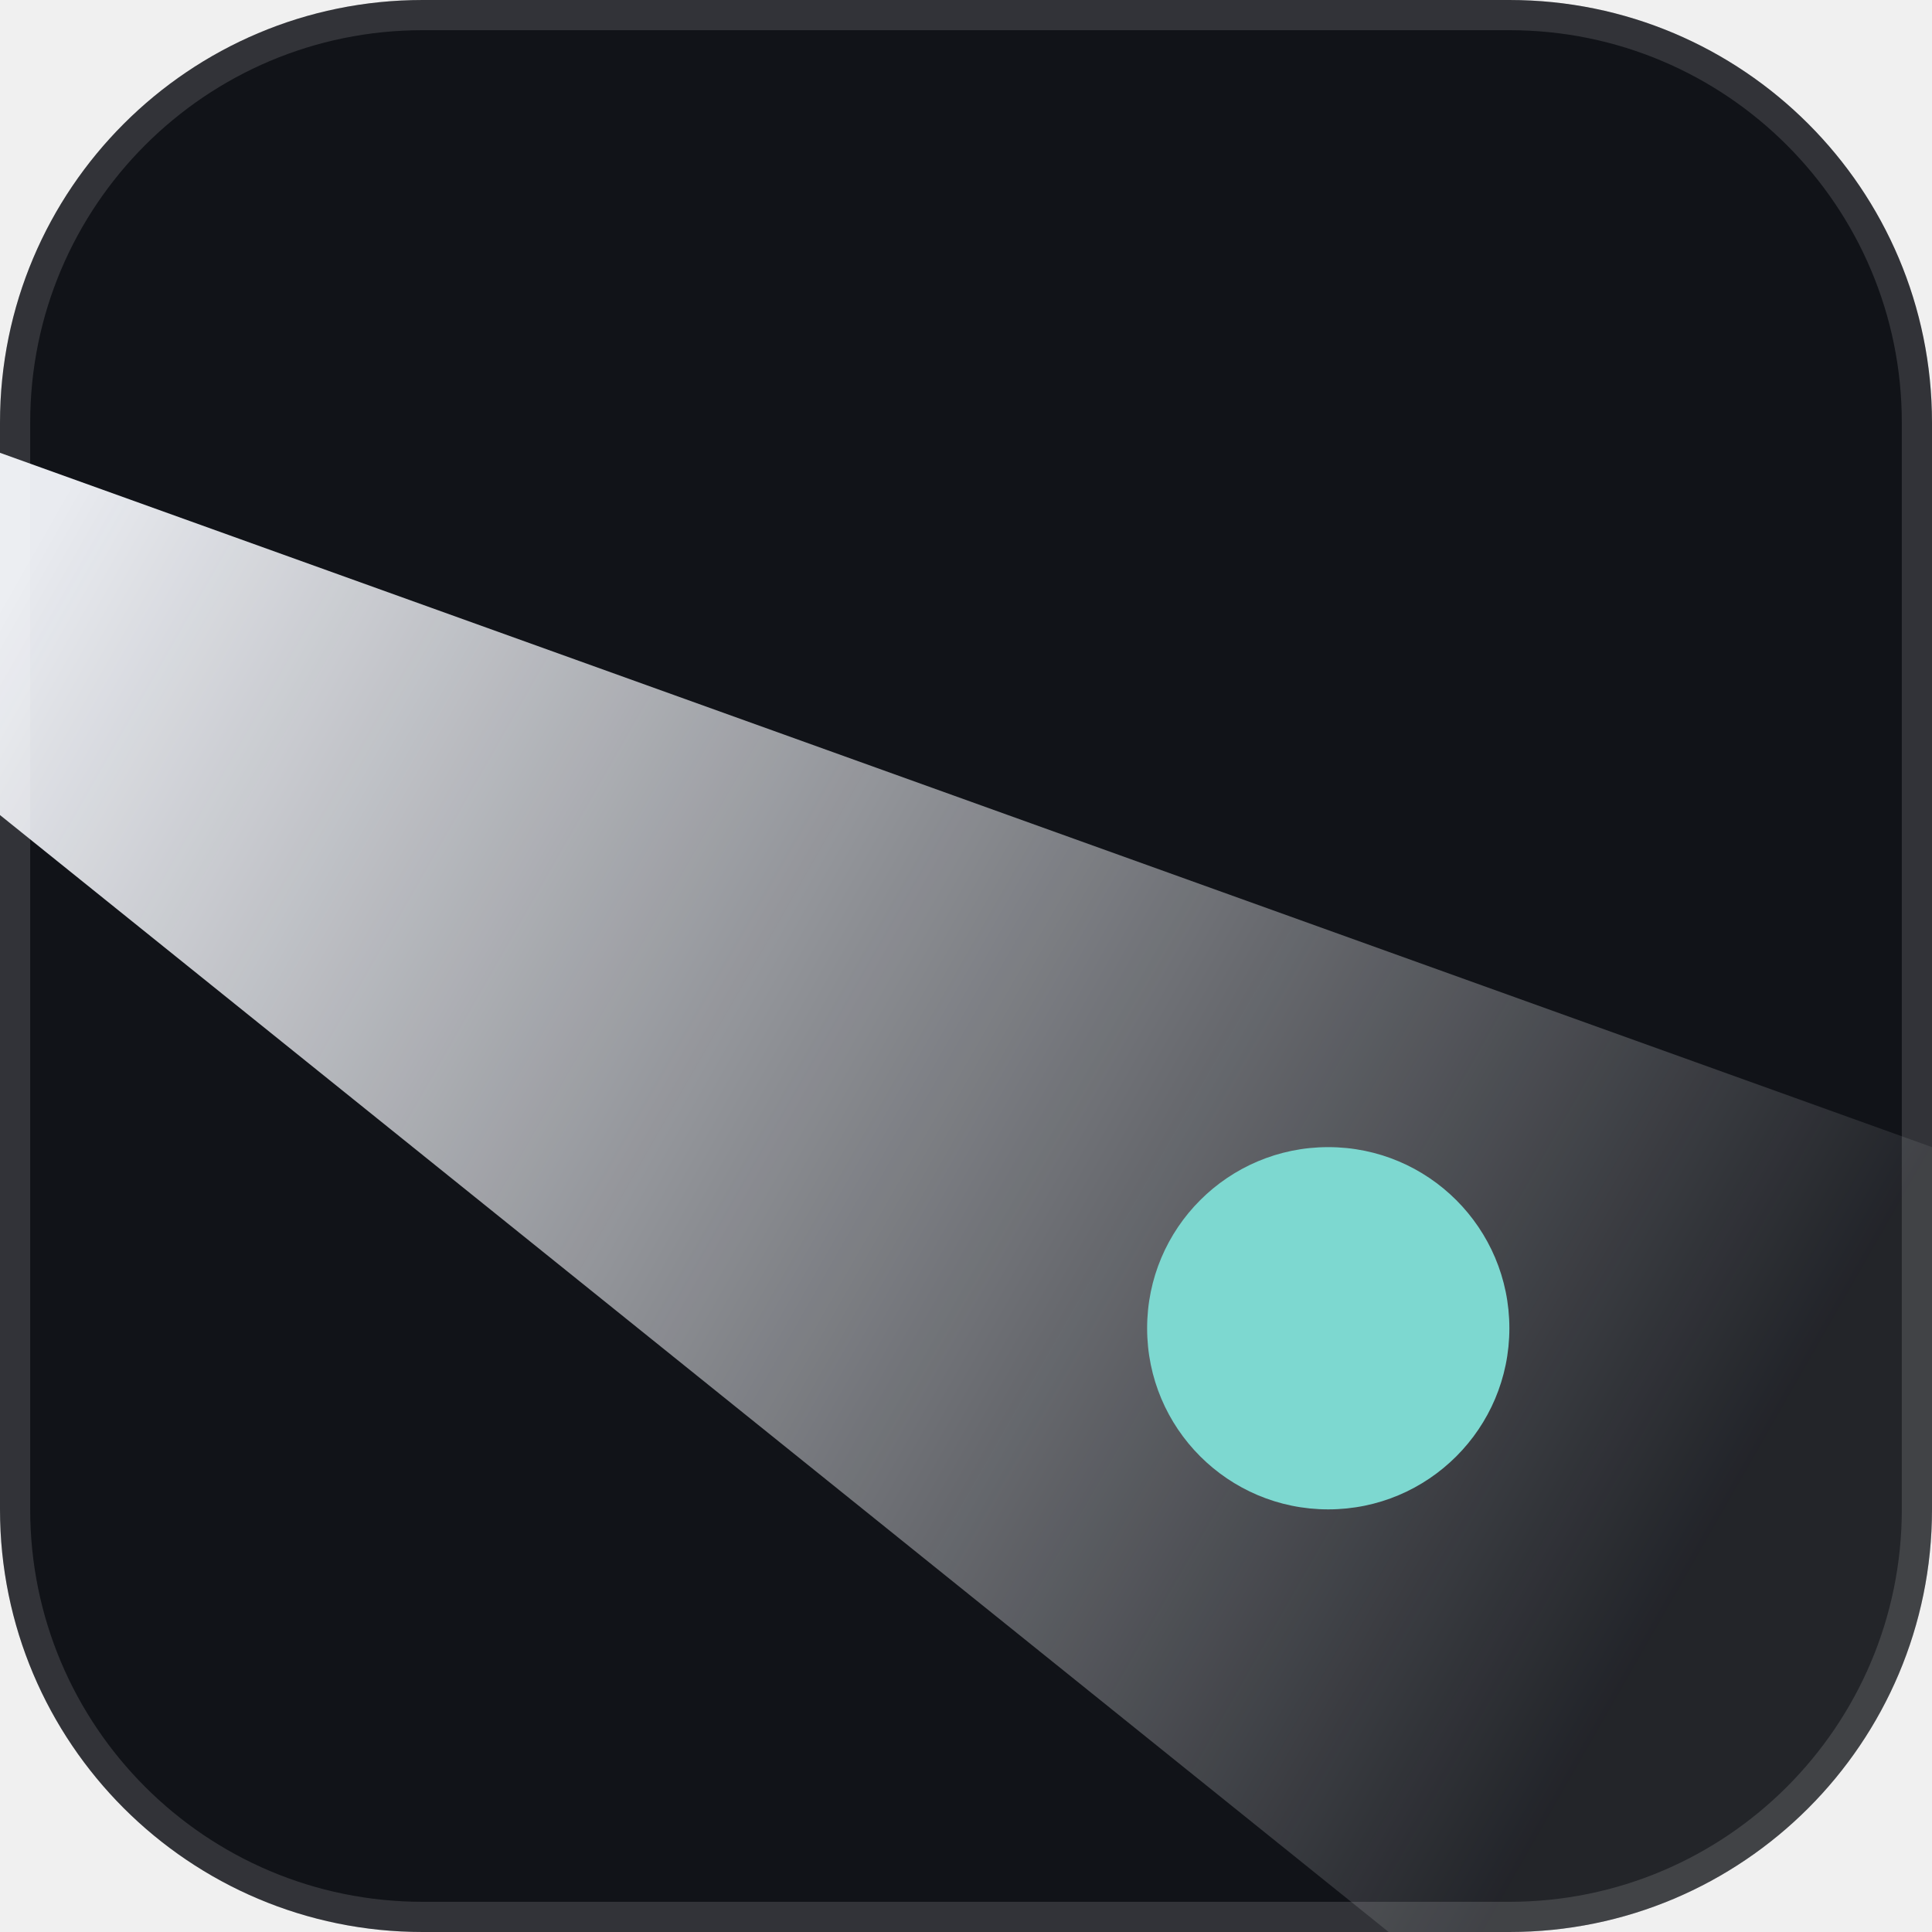
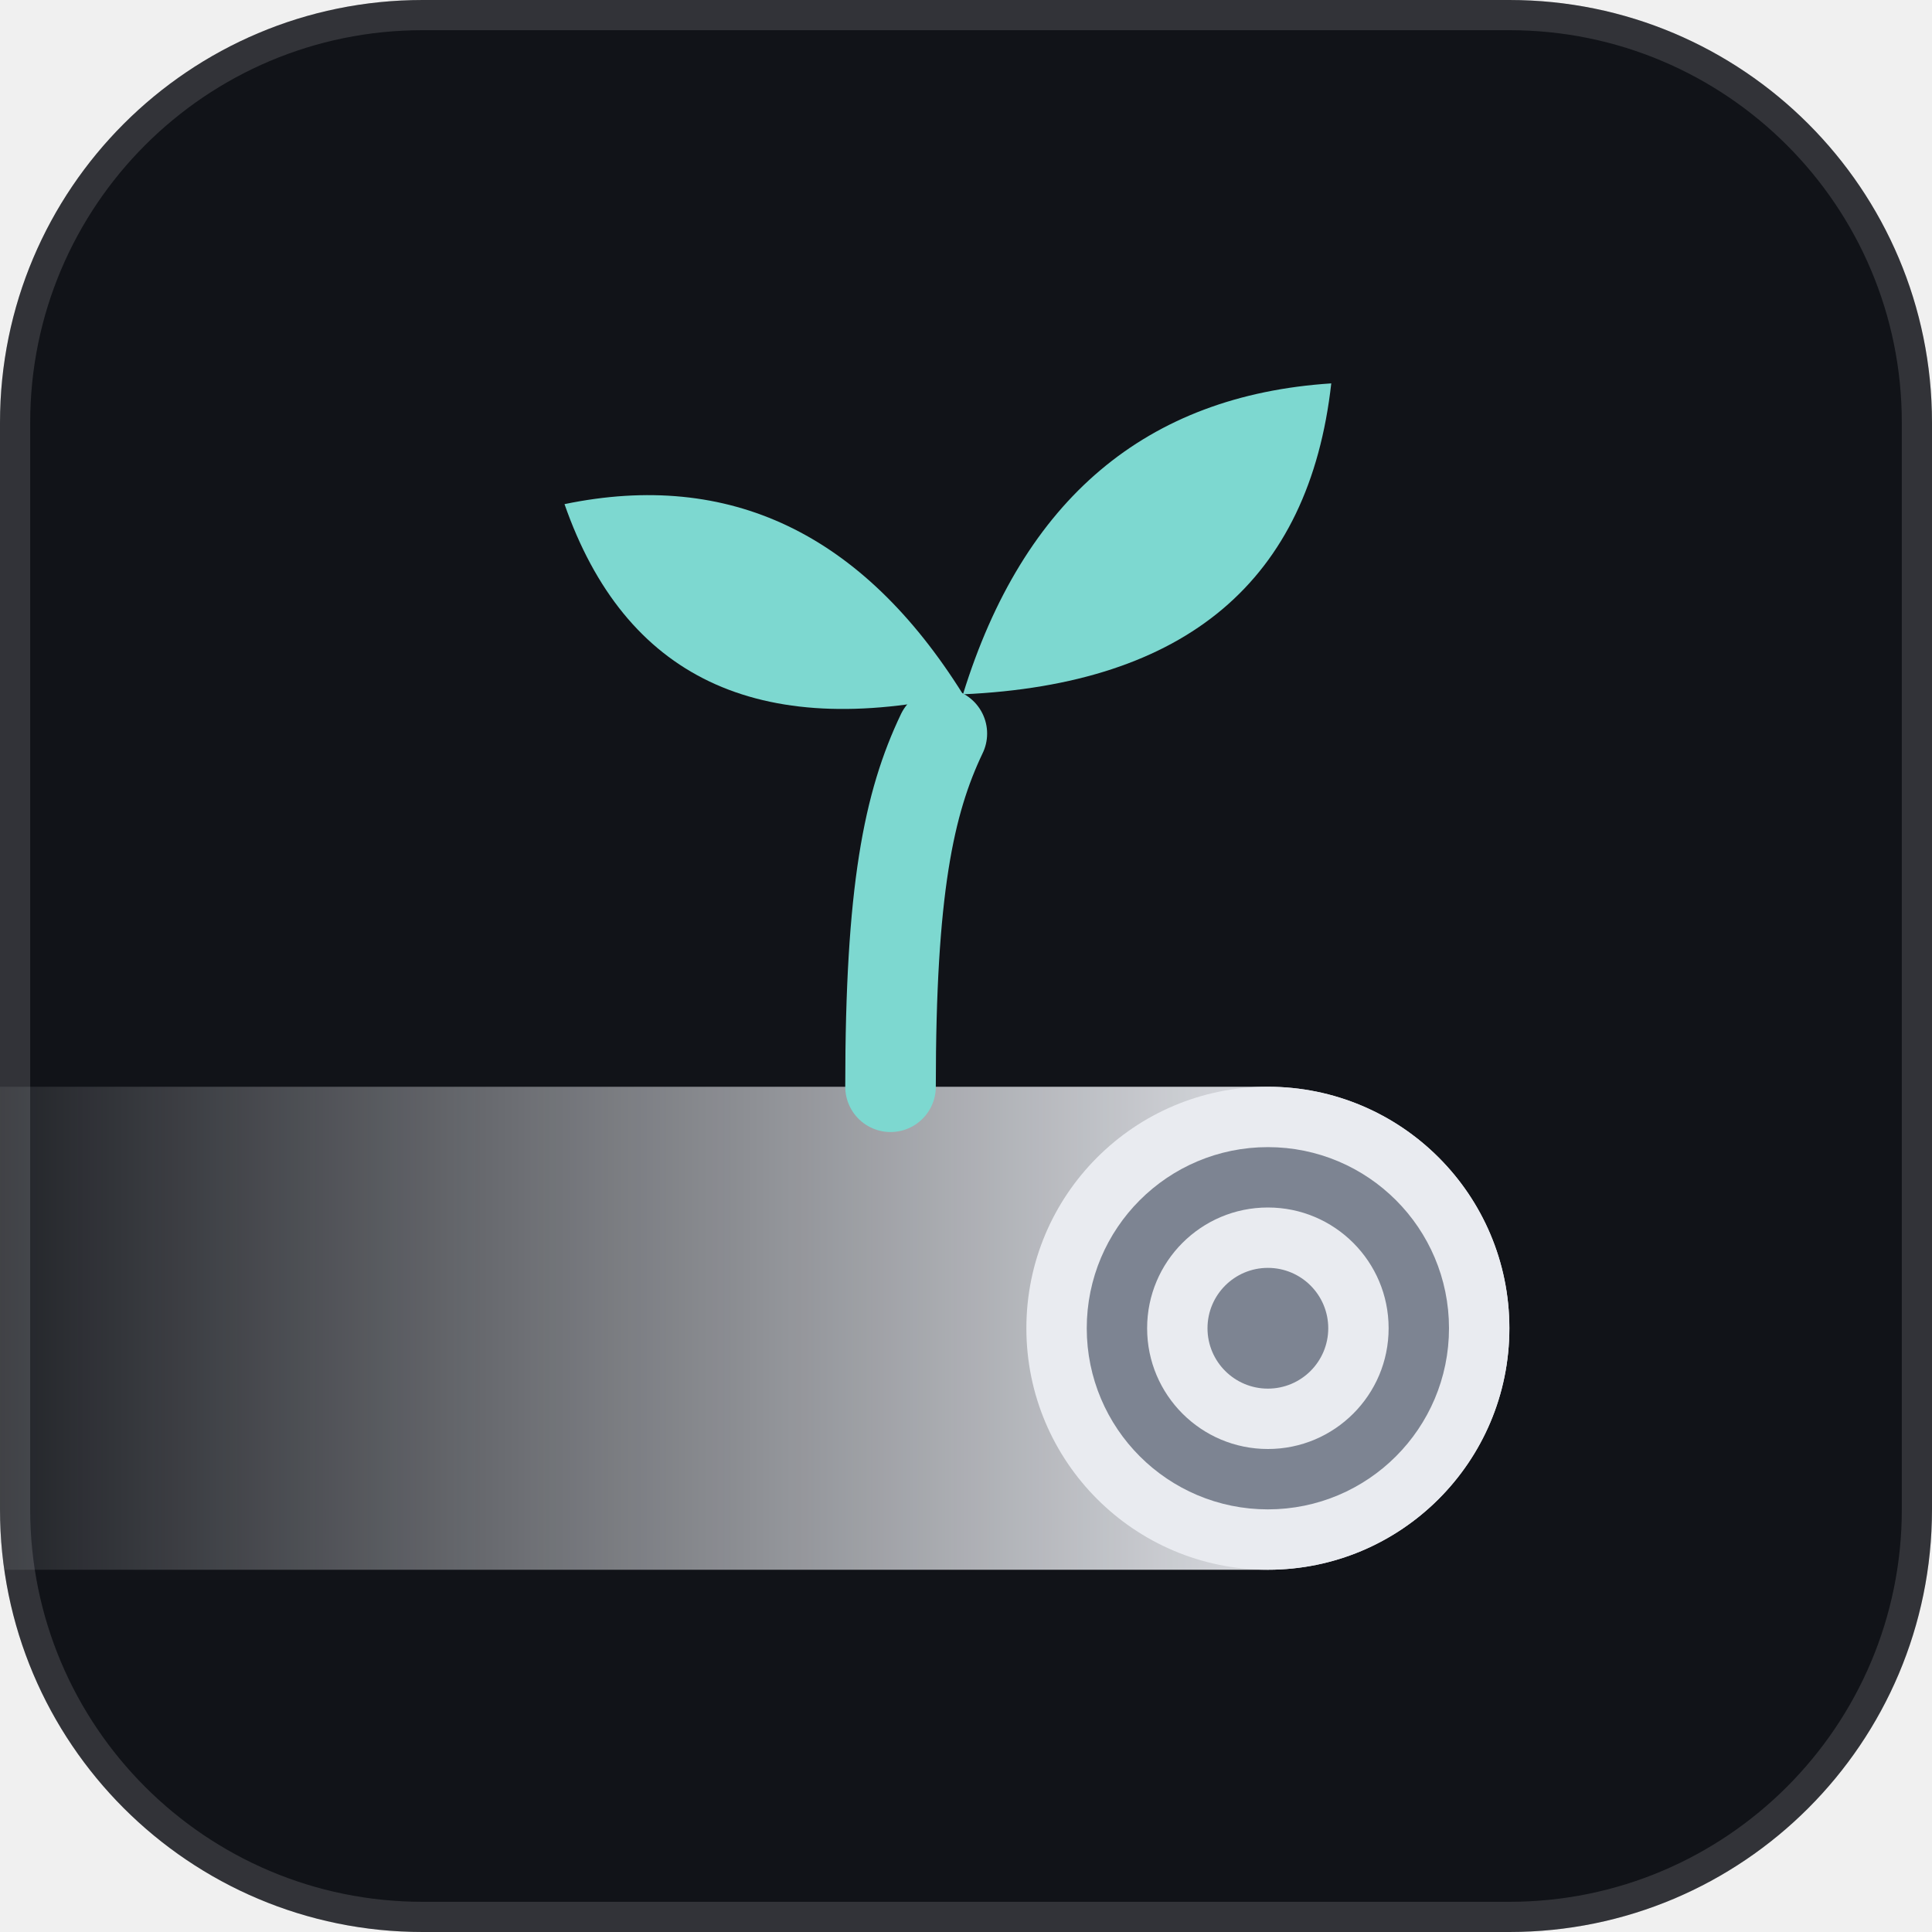
<svg xmlns="http://www.w3.org/2000/svg" viewBox="0 0 64 64">
  <defs>
    <clipPath id="tile">
      <rect width="64" height="64" rx="14" />
    </clipPath>
-     <linearGradient id="beam" x1="0" y1="20" x2="56" y2="52" gradientUnits="userSpaceOnUse">
-       <stop offset="0" stop-color="#e9ebf0" />
-       <stop offset="1" stop-color="#e9ebf0" stop-opacity=".08" />
+     <linearGradient id="trunk" x1="0" y1="0" x2="46" y2="0" gradientUnits="userSpaceOnUse">
+       <stop offset="0" stop-color="#e9ebf0" stop-opacity=".08" />
+       <stop offset="1" stop-color="#e9ebf0" />
    </linearGradient>
  </defs>
  <rect width="64" height="64" rx="14" fill="#111318" />
-   <path d="M0 15 L0 27 L46 64 L64 64 L64 38 Z" fill="url(#beam)" clip-path="url(#tile)" />
-   <circle cx="44" cy="44" r="6" fill="#7dd8d0" />
+   <rect x="-8" y="36" width="58" height="16" rx="8" fill="url(#trunk)" clip-path="url(#tile)" />
+   <circle cx="42" cy="44" r="8" fill="#e9ebf0" />
+   <circle cx="42" cy="44" r="5" fill="none" stroke="#7d8492" stroke-width="2" />
+   <circle cx="42" cy="44" r="2" fill="#7d8492" />
+   <path d="M29.5 36 C29.5 29.5 30.1 26.6 31.2 24.3" fill="none" stroke="#7dd8d0" stroke-width="3" stroke-linecap="round" />
+   <path d="M31.9 23 Q26.9 15 18.7 16.7 Q21.7 25.3 31.9 23 Z" fill="#7dd8d0" />
+   <path d="M31.9 23 Q34.9 13.3 44.1 12.7 Q43 22.5 31.9 23 Z" fill="#7dd8d0" />
  <rect id="hairline" x=".5" y=".5" width="63" height="63" rx="13.5" fill="none" stroke="#fff" stroke-opacity=".14" stroke-width="1" />
</svg>
